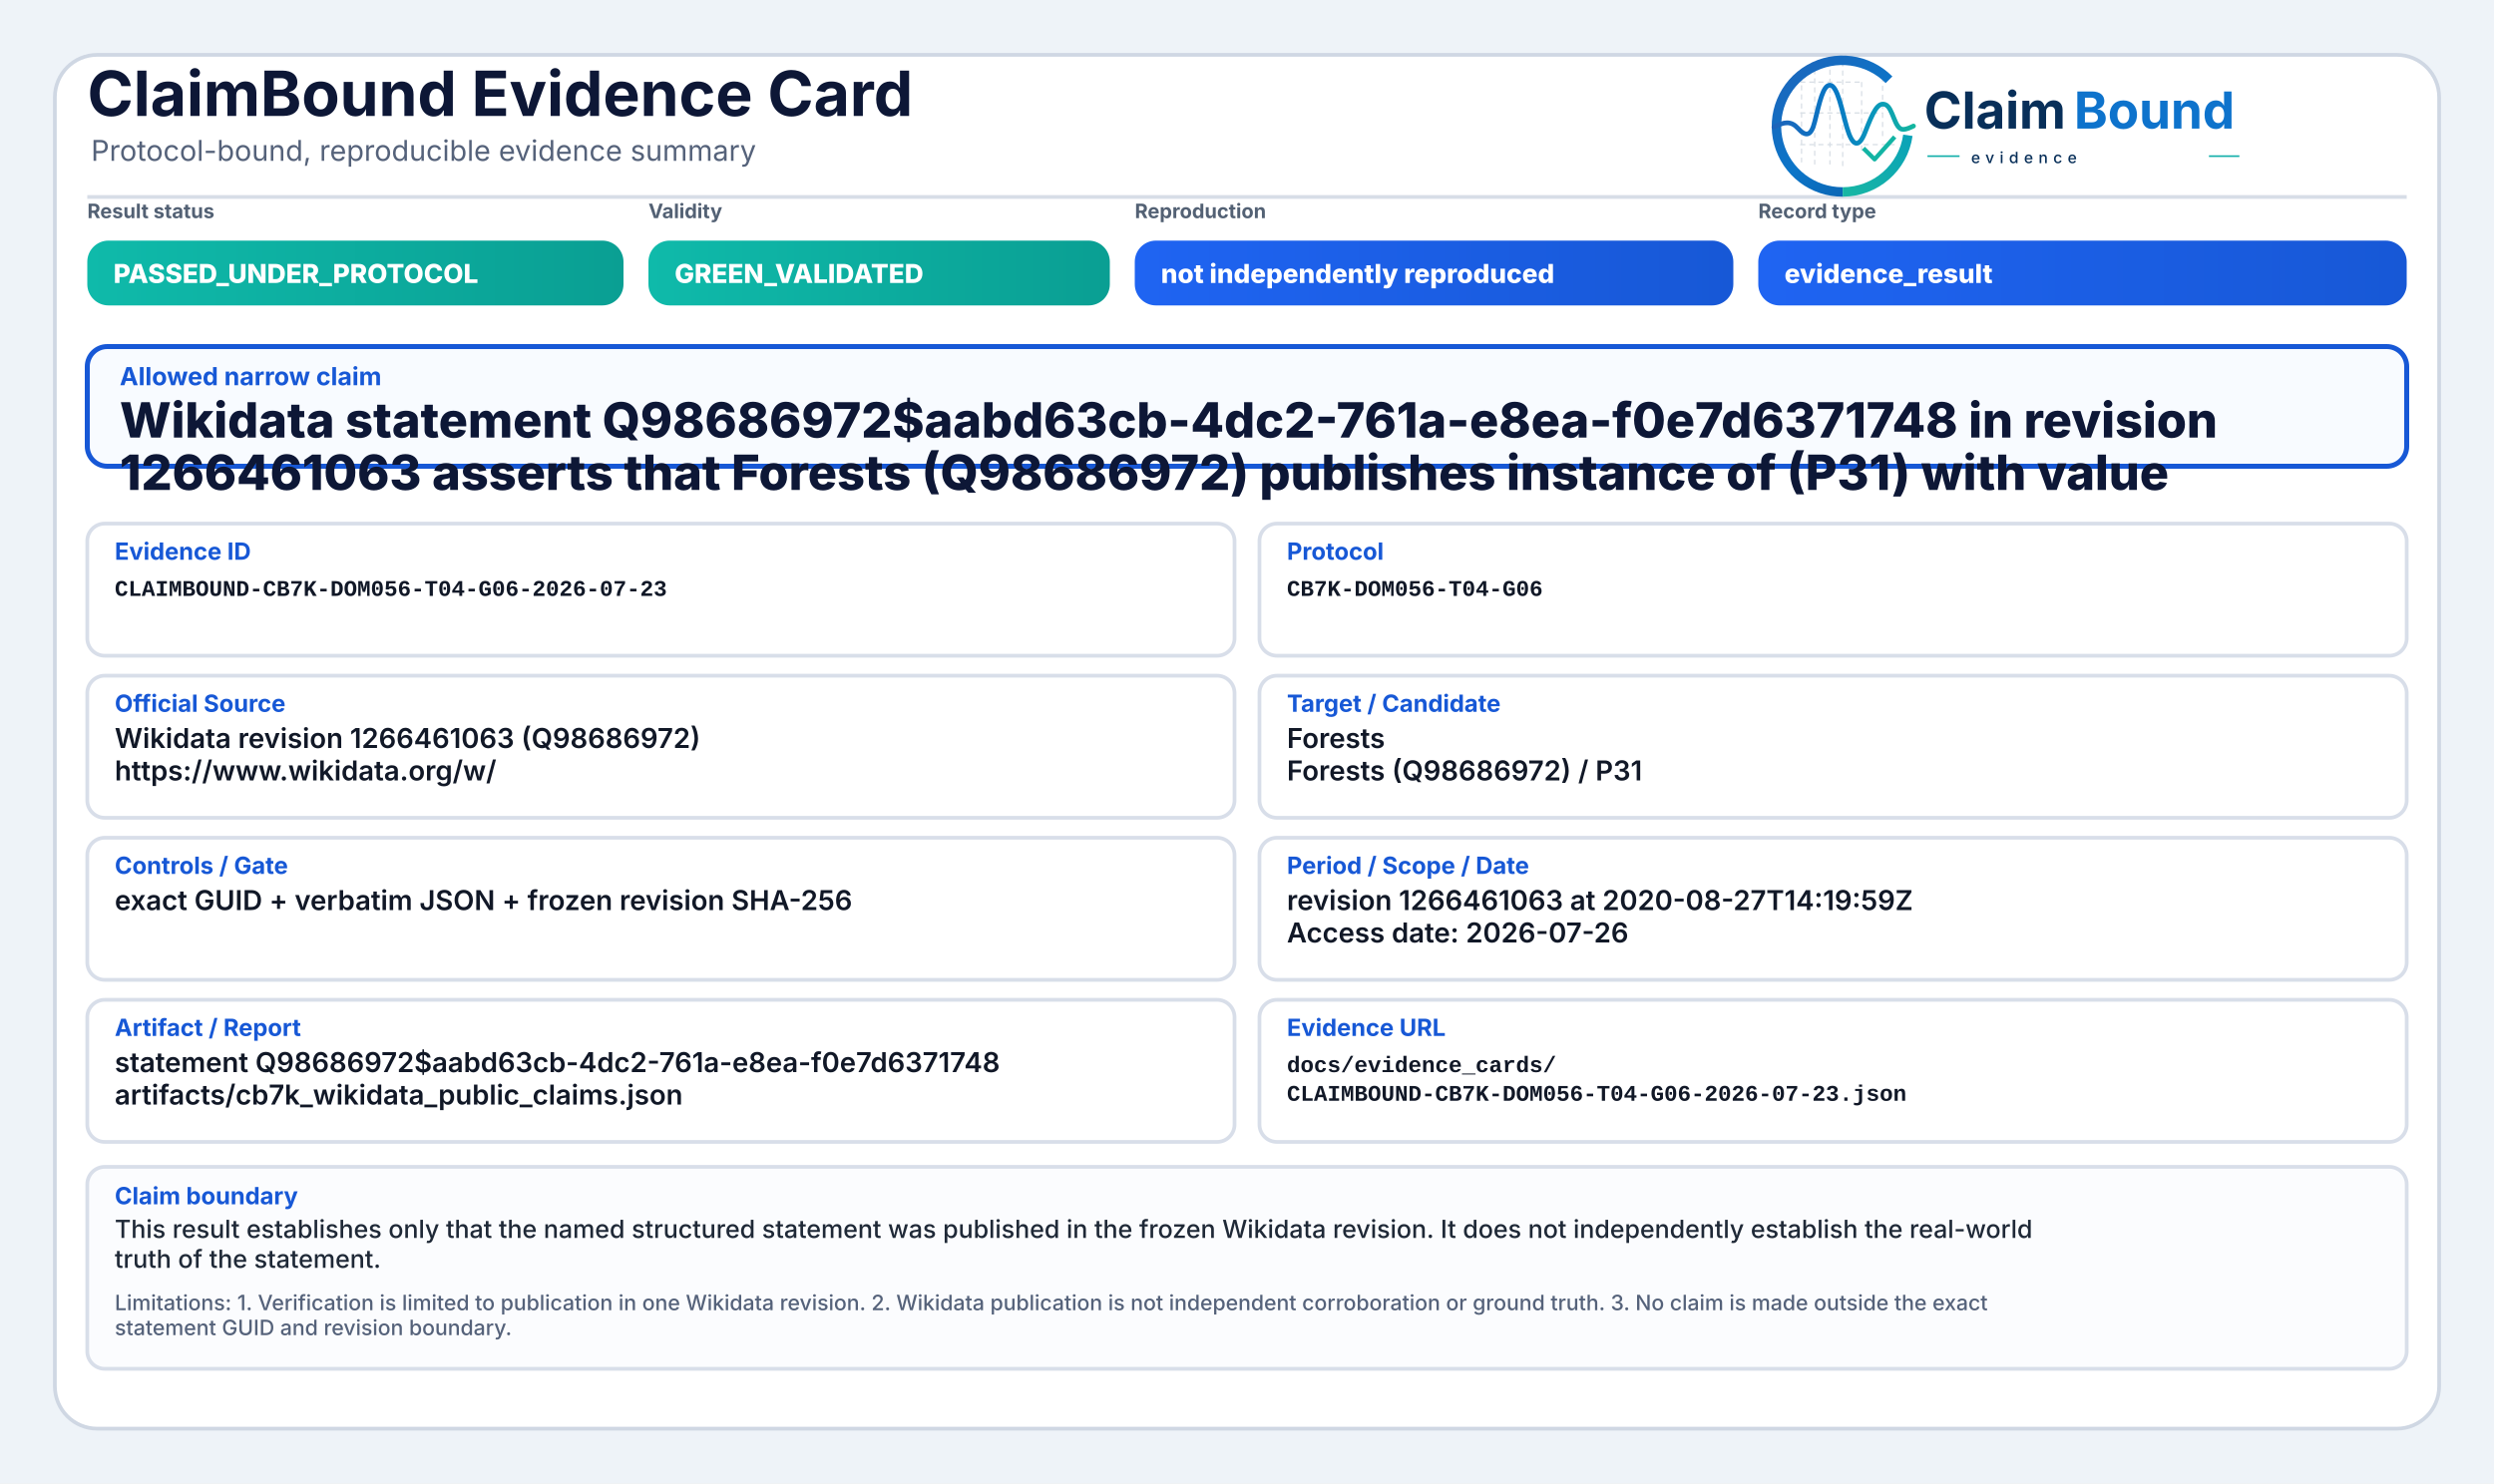
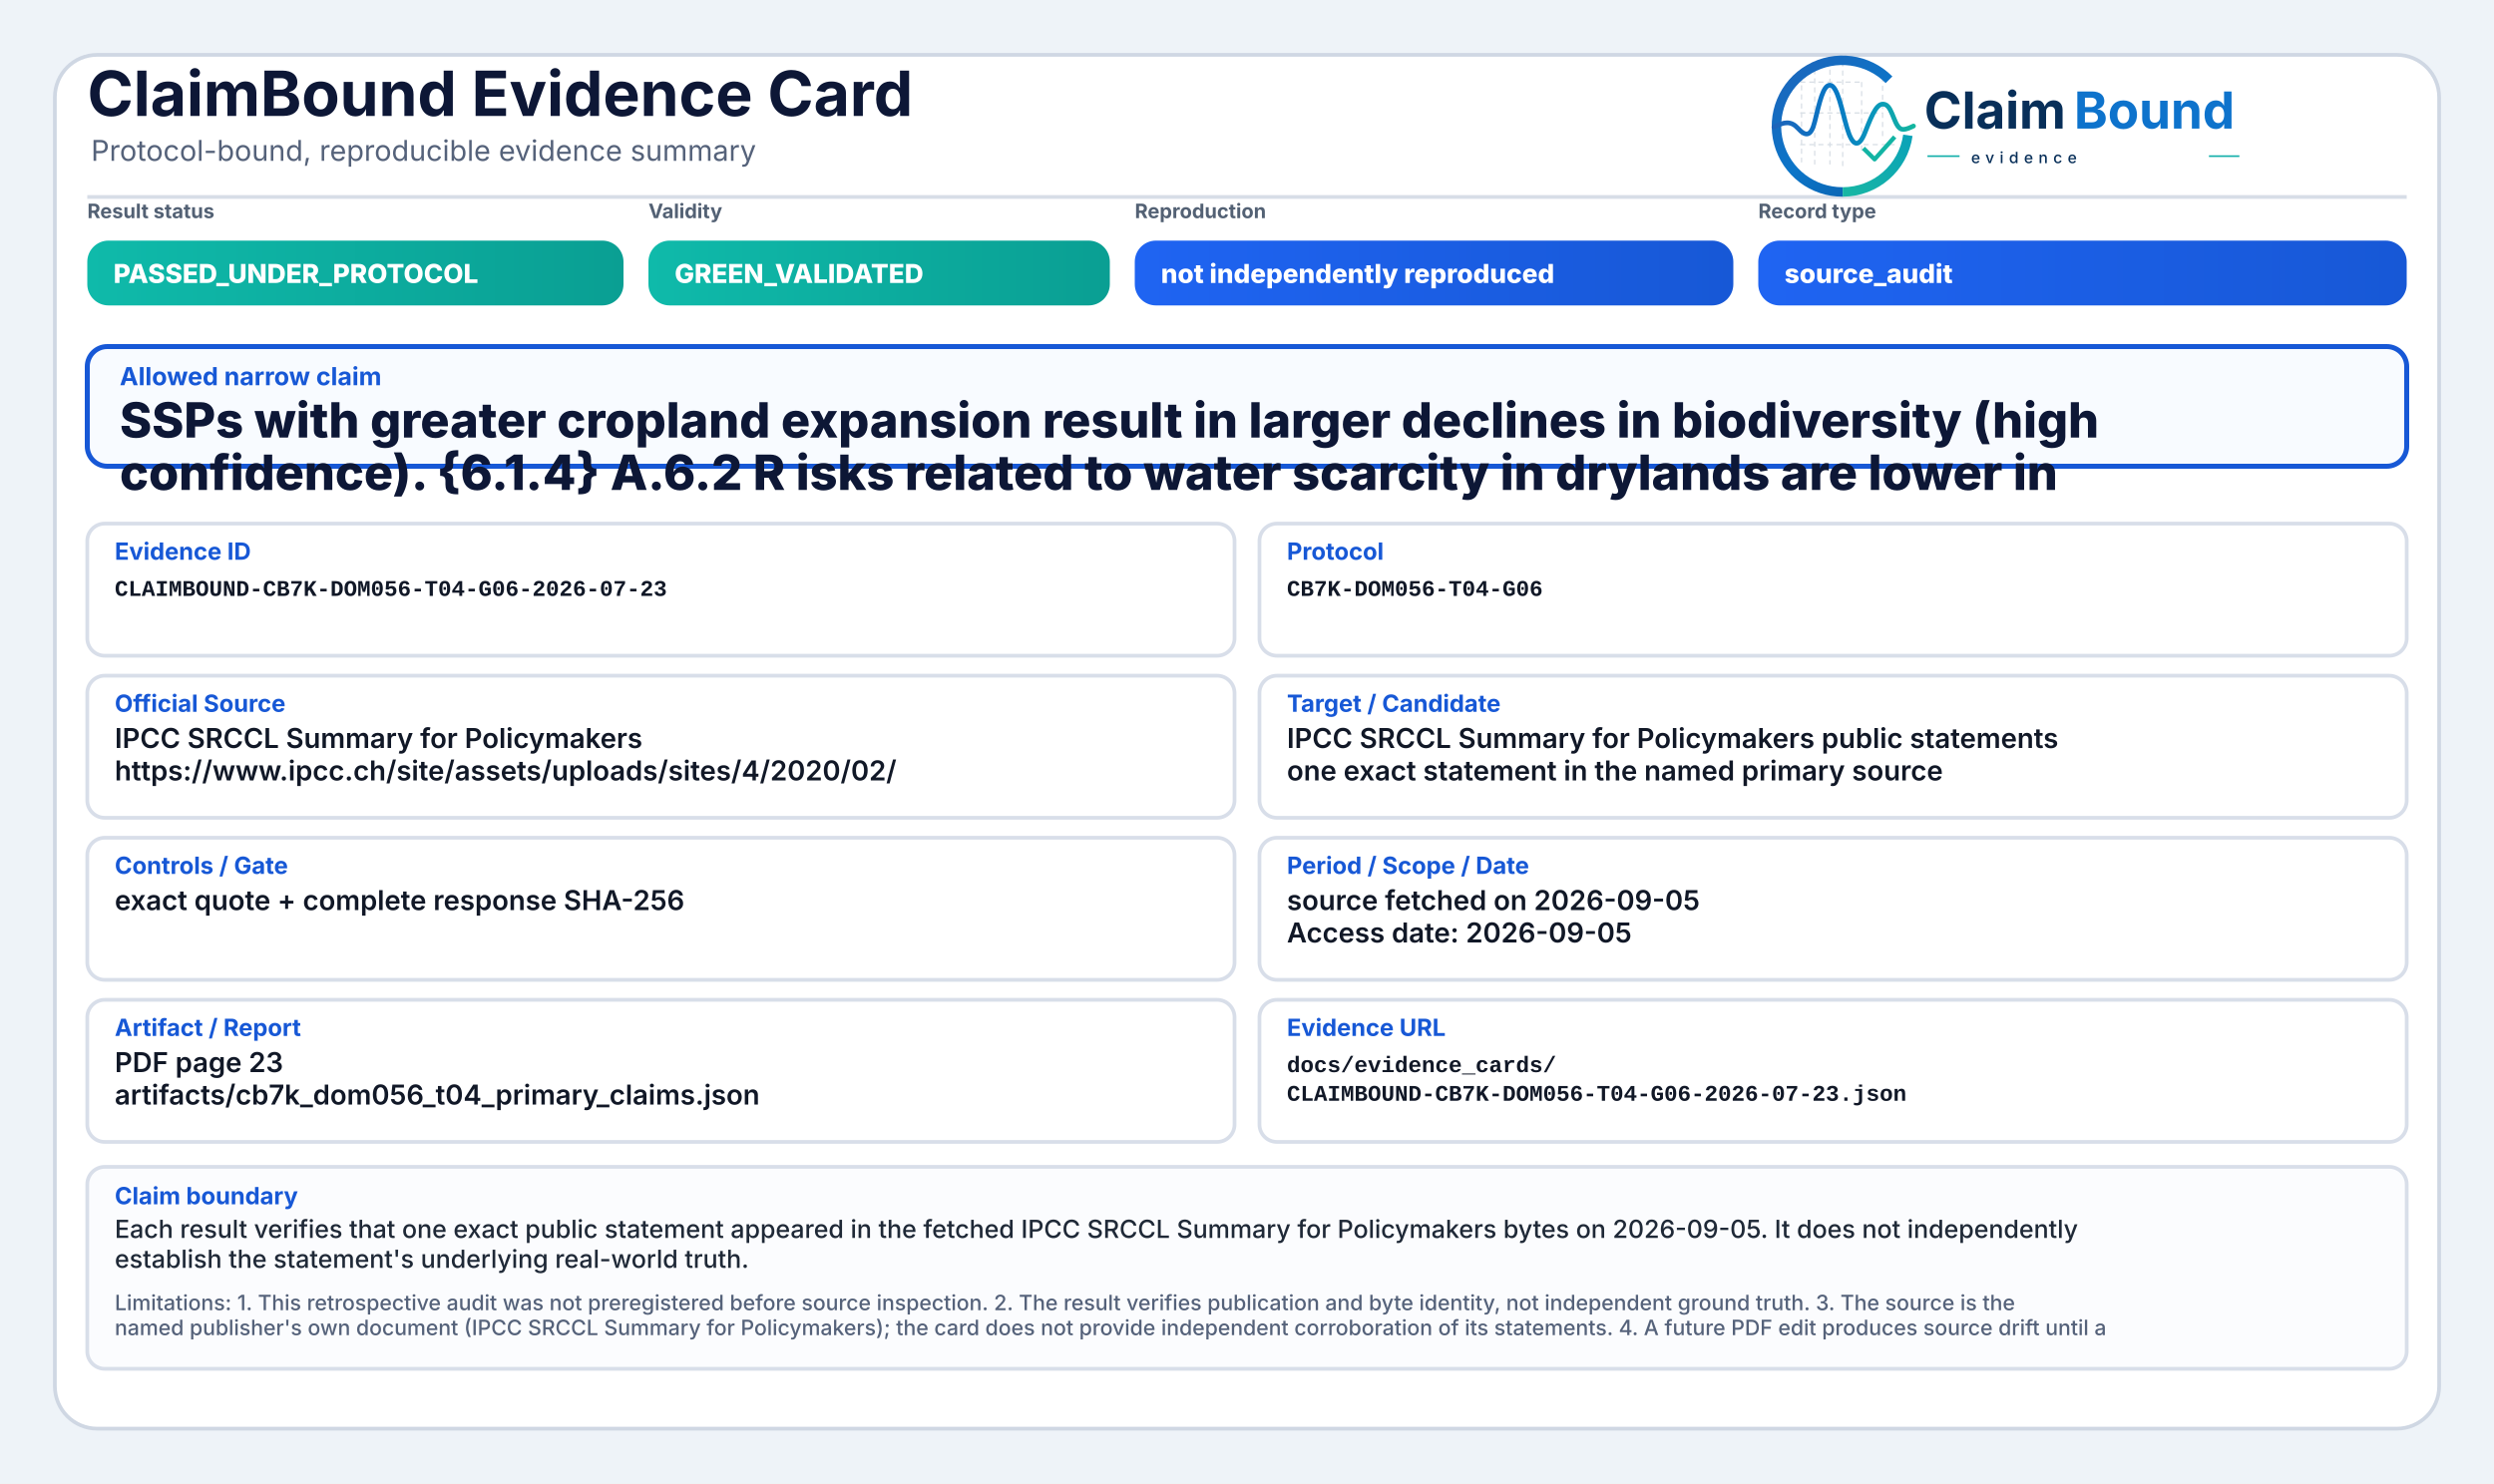
<svg xmlns="http://www.w3.org/2000/svg" width="2000" height="1190" viewBox="0 0 2000 1190" role="img" aria-label="ClaimBound Evidence Card">
  <defs>
    <linearGradient id="greenGrad" x1="0" y1="0" x2="1" y2="0">
      <stop offset="0%" stop-color="#0fbaaa" />
      <stop offset="100%" stop-color="#0a9f93" />
    </linearGradient>
    <linearGradient id="yellowGrad" x1="0" y1="0" x2="1" y2="0">
      <stop offset="0%" stop-color="#fbbf24" />
      <stop offset="100%" stop-color="#d97706" />
    </linearGradient>
    <linearGradient id="amberGrad" x1="0" y1="0" x2="1" y2="0">
      <stop offset="0%" stop-color="#f97316" />
      <stop offset="100%" stop-color="#c2410c" />
    </linearGradient>
    <linearGradient id="redGrad" x1="0" y1="0" x2="1" y2="0">
      <stop offset="0%" stop-color="#ef4444" />
      <stop offset="100%" stop-color="#b91c1c" />
    </linearGradient>
    <linearGradient id="grayGrad" x1="0" y1="0" x2="1" y2="0">
      <stop offset="0%" stop-color="#64748b" />
      <stop offset="100%" stop-color="#475569" />
    </linearGradient>
    <linearGradient id="blueGrad" x1="0" y1="0" x2="1" y2="0">
      <stop offset="0%" stop-color="#1f64f2" />
      <stop offset="100%" stop-color="#1758d6" />
    </linearGradient>
    <linearGradient id="logoRingBlue" x1="73" y1="453" x2="348" y2="793" gradientUnits="userSpaceOnUse">
      <stop offset="0" stop-color="#1E64BA" />
      <stop offset="0.55" stop-color="#0C75C8" />
      <stop offset="1" stop-color="#0A5FAB" />
    </linearGradient>
    <linearGradient id="logoRingTeal" x1="221" y1="792" x2="403" y2="594" gradientUnits="userSpaceOnUse">
      <stop offset="0" stop-color="#18B7A3" />
      <stop offset="1" stop-color="#089EBC" />
    </linearGradient>
    <linearGradient id="logoSignalGradient" x1="61" y1="628" x2="404" y2="628" gradientUnits="userSpaceOnUse">
      <stop offset="0" stop-color="#1E64BA" />
      <stop offset="0.43" stop-color="#0877C4" />
      <stop offset="0.72" stop-color="#0A97BB" />
      <stop offset="1" stop-color="#14B69E" />
    </linearGradient>
  </defs>
  <rect x="0" y="0" width="2000" height="1190" fill="#eef3f8" />
  <rect x="44" y="44" width="1912" height="1102" rx="34" fill="#ffffff" stroke="#cfd7e3" stroke-width="3" />
  <path d="M70 158 H1930" stroke="#d7dde7" stroke-width="3" />
  <text x="70" y="93" font-family="Inter, Segoe UI, Arial, sans-serif" font-size="50" font-weight="750" fill="#0d1736">ClaimBound Evidence Card</text>
  <text x="73" y="129" font-family="Inter, Segoe UI, Arial, sans-serif" font-size="23" font-weight="400" fill="#55627a">Protocol-bound, reproducible evidence summary</text>
  <g aria-label="ClaimBound evidence logo" transform="translate(1415,52) scale(0.33) translate(-40,-478)">
    <g stroke-linecap="butt" stroke-linejoin="round">
      <g stroke="#CBD3DC" stroke-width="3.2" stroke-linecap="round" stroke-dasharray="10 12" opacity="0.72">
        <path d="M130 507V714" />
        <path d="M162 490V719" />
        <path d="M199 491V719" />
        <path d="M230 471V726" />
        <path d="M276 521V690" />
        <path d="M327 508V650" />
        <path d="M128 520H277" />
        <path d="M128 595H327" />
        <path d="M128 672H355" />
      </g>
      <path d="M342.6 514.3A160 160 0 1 0 230 787" fill="none" stroke="url(#logoRingBlue)" stroke-width="23" />
      <path d="M230 787A160 160 0 0 0 388.4 649.3" fill="none" stroke="url(#logoRingTeal)" stroke-width="23" />
      <path d="M63 629.5C87 616.4 104.3 613.6 121.2 632.2C140.7 653.8 153.4 651.6 162.1 616.2C173.8 568.5 182.5 527.5 198.9 527.5C217.5 527.5 228.4 590.6 240.3 630.8C253.4 675.4 268.6 682.8 284.6 641.5C303.5 592.9 315.2 567.6 333.7 574.7C352.6 582 355.7 635.1 376.6 634.9C386.2 634.8 394 630.4 402 626.8" fill="none" stroke="url(#logoSignalGradient)" stroke-width="11.5" stroke-linecap="round" />
      <path d="M284 684.5L307.5 707.7L353 657" fill="none" stroke="#12B4A4" stroke-width="10.5" stroke-linecap="square" />
    </g>
    <text x="428" y="633" font-family="Inter, Segoe UI, Arial, sans-serif" font-size="124" font-weight="750" fill="#082F59" text-rendering="geometricPrecision">Claim</text>
    <text x="792" y="633" font-family="Inter, Segoe UI, Arial, sans-serif" font-size="124" font-weight="750" fill="#0E73CC" text-rendering="geometricPrecision">Bound</text>
    <line x1="436" y1="700" x2="514" y2="700" stroke="#11AFA9" stroke-width="4" />
    <text x="542" y="717" font-family="Inter, Segoe UI, Arial, sans-serif" font-size="38" font-weight="500" letter-spacing="13" fill="#082F59">evidence</text>
    <line x1="1120" y1="700" x2="1194" y2="700" stroke="#11AFA9" stroke-width="4" />
  </g>
  <text x="70" y="175" font-family="Inter, Segoe UI, Arial, sans-serif" font-size="16" font-weight="650" fill="#536174">Result status</text>
  <rect x="70" y="193" width="430" height="52" rx="17" fill="url(#greenGrad)" />
  <text x="91" y="227" font-family="Inter, Segoe UI, Arial, sans-serif" font-size="21" font-weight="800" fill="#ffffff">PASSED_UNDER_PROTOCOL</text>
  <text x="520" y="175" font-family="Inter, Segoe UI, Arial, sans-serif" font-size="16" font-weight="650" fill="#536174">Validity</text>
  <rect x="520" y="193" width="370" height="52" rx="17" fill="url(#greenGrad)" />
  <text x="541" y="227" font-family="Inter, Segoe UI, Arial, sans-serif" font-size="21" font-weight="800" fill="#ffffff">GREEN_VALIDATED</text>
  <text x="910" y="175" font-family="Inter, Segoe UI, Arial, sans-serif" font-size="16" font-weight="650" fill="#536174">Reproduction</text>
  <rect x="910" y="193" width="480" height="52" rx="17" fill="url(#blueGrad)" />
  <text x="931" y="227" font-family="Inter, Segoe UI, Arial, sans-serif" font-size="21" font-weight="800" fill="#ffffff">not independently reproduced</text>
  <text x="1410" y="175" font-family="Inter, Segoe UI, Arial, sans-serif" font-size="16" font-weight="650" fill="#536174">Record type</text>
  <rect x="1410" y="193" width="520" height="52" rx="17" fill="url(#blueGrad)" />
-   <text x="1431" y="227" font-family="Inter, Segoe UI, Arial, sans-serif" font-size="21" font-weight="800" fill="#ffffff">evidence_result</text>
+   <text x="1431" y="227" font-family="Inter, Segoe UI, Arial, sans-serif" font-size="21" font-weight="800" fill="#ffffff">source_audit</text>
  <rect x="70" y="278" width="1860" height="96" rx="16" fill="#f8fbff" stroke="#1758d6" stroke-width="4" />
  <text x="96" y="309" font-family="Inter, Segoe UI, Arial, sans-serif" font-size="20" font-weight="750" fill="#1758d6">Allowed narrow claim</text>
-   <text x="96" y="351" font-family="Inter, Segoe UI, Arial, sans-serif" font-size="39" font-weight="800" fill="#0d1736">Wikidata statement Q98686972$aabd63cb-4dc2-761a-e8ea-f0e7d6371748 in revision</text>
-   <text x="96" y="393" font-family="Inter, Segoe UI, Arial, sans-serif" font-size="39" font-weight="800" fill="#0d1736">1266461063 asserts that Forests (Q98686972) publishes instance of (P31) with value</text>
+   <text x="96" y="351" font-family="Inter, Segoe UI, Arial, sans-serif" font-size="39" font-weight="800" fill="#0d1736">SSPs with greater cropland expansion result in larger declines in biodiversity (high</text>
+   <text x="96" y="393" font-family="Inter, Segoe UI, Arial, sans-serif" font-size="39" font-weight="800" fill="#0d1736">confidence). {6.1.4} A.6.2 R isks related to water scarcity in drylands are lower in</text>
  <rect x="70" y="420" width="920" height="106" rx="14" fill="#ffffff" stroke="#d8dee9" stroke-width="3" />
  <text x="92" y="449" font-family="Inter, Segoe UI, Arial, sans-serif" font-size="19" font-weight="750" fill="#1758d6">Evidence ID</text>
  <text x="92" y="478" font-family="SFMono-Regular, Consolas, Liberation Mono, monospace" font-size="18" font-weight="600" fill="#111827">CLAIMBOUND-CB7K-DOM056-T04-G06-2026-07-23</text>
  <rect x="1010" y="420" width="920" height="106" rx="14" fill="#ffffff" stroke="#d8dee9" stroke-width="3" />
  <text x="1032" y="449" font-family="Inter, Segoe UI, Arial, sans-serif" font-size="19" font-weight="750" fill="#1758d6">Protocol</text>
  <text x="1032" y="478" font-family="SFMono-Regular, Consolas, Liberation Mono, monospace" font-size="18" font-weight="600" fill="#111827">CB7K-DOM056-T04-G06</text>
  <rect x="70" y="542" width="920" height="114" rx="14" fill="#ffffff" stroke="#d8dee9" stroke-width="3" />
  <text x="92" y="571" font-family="Inter, Segoe UI, Arial, sans-serif" font-size="19" font-weight="750" fill="#1758d6">Official Source</text>
-   <text x="92" y="600" font-family="Inter, Segoe UI, Arial, sans-serif" font-size="22" font-weight="600" fill="#111827">Wikidata revision 1266461063 (Q98686972)</text>
-   <text x="92" y="626" font-family="Inter, Segoe UI, Arial, sans-serif" font-size="22" font-weight="600" fill="#111827">https://www.wikidata.org/w/</text>
+   <text x="92" y="600" font-family="Inter, Segoe UI, Arial, sans-serif" font-size="22" font-weight="600" fill="#111827">IPCC SRCCL Summary for Policymakers</text>
+   <text x="92" y="626" font-family="Inter, Segoe UI, Arial, sans-serif" font-size="22" font-weight="600" fill="#111827">https://www.ipcc.ch/site/assets/uploads/sites/4/2020/02/</text>
  <rect x="1010" y="542" width="920" height="114" rx="14" fill="#ffffff" stroke="#d8dee9" stroke-width="3" />
  <text x="1032" y="571" font-family="Inter, Segoe UI, Arial, sans-serif" font-size="19" font-weight="750" fill="#1758d6">Target / Candidate</text>
-   <text x="1032" y="600" font-family="Inter, Segoe UI, Arial, sans-serif" font-size="22" font-weight="600" fill="#111827">Forests</text>
-   <text x="1032" y="626" font-family="Inter, Segoe UI, Arial, sans-serif" font-size="22" font-weight="600" fill="#111827">Forests (Q98686972) / P31</text>
+   <text x="1032" y="600" font-family="Inter, Segoe UI, Arial, sans-serif" font-size="22" font-weight="600" fill="#111827">IPCC SRCCL Summary for Policymakers public statements</text>
+   <text x="1032" y="626" font-family="Inter, Segoe UI, Arial, sans-serif" font-size="22" font-weight="600" fill="#111827">one exact statement in the named primary source</text>
  <rect x="70" y="672" width="920" height="114" rx="14" fill="#ffffff" stroke="#d8dee9" stroke-width="3" />
  <text x="92" y="701" font-family="Inter, Segoe UI, Arial, sans-serif" font-size="19" font-weight="750" fill="#1758d6">Controls / Gate</text>
-   <text x="92" y="730" font-family="Inter, Segoe UI, Arial, sans-serif" font-size="22" font-weight="600" fill="#111827">exact GUID + verbatim JSON + frozen revision SHA-256</text>
+   <text x="92" y="730" font-family="Inter, Segoe UI, Arial, sans-serif" font-size="22" font-weight="600" fill="#111827">exact quote + complete response SHA-256</text>
  <rect x="1010" y="672" width="920" height="114" rx="14" fill="#ffffff" stroke="#d8dee9" stroke-width="3" />
  <text x="1032" y="701" font-family="Inter, Segoe UI, Arial, sans-serif" font-size="19" font-weight="750" fill="#1758d6">Period / Scope / Date</text>
-   <text x="1032" y="730" font-family="Inter, Segoe UI, Arial, sans-serif" font-size="22" font-weight="600" fill="#111827">revision 1266461063 at 2020-08-27T14:19:59Z</text>
-   <text x="1032" y="756" font-family="Inter, Segoe UI, Arial, sans-serif" font-size="22" font-weight="600" fill="#111827">Access date: 2026-07-26</text>
+   <text x="1032" y="730" font-family="Inter, Segoe UI, Arial, sans-serif" font-size="22" font-weight="600" fill="#111827">source fetched on 2026-09-05</text>
+   <text x="1032" y="756" font-family="Inter, Segoe UI, Arial, sans-serif" font-size="22" font-weight="600" fill="#111827">Access date: 2026-09-05</text>
  <rect x="70" y="802" width="920" height="114" rx="14" fill="#ffffff" stroke="#d8dee9" stroke-width="3" />
  <text x="92" y="831" font-family="Inter, Segoe UI, Arial, sans-serif" font-size="19" font-weight="750" fill="#1758d6">Artifact / Report</text>
-   <text x="92" y="860" font-family="Inter, Segoe UI, Arial, sans-serif" font-size="22" font-weight="600" fill="#111827">statement Q98686972$aabd63cb-4dc2-761a-e8ea-f0e7d6371748</text>
-   <text x="92" y="886" font-family="Inter, Segoe UI, Arial, sans-serif" font-size="22" font-weight="600" fill="#111827">artifacts/cb7k_wikidata_public_claims.json</text>
+   <text x="92" y="860" font-family="Inter, Segoe UI, Arial, sans-serif" font-size="22" font-weight="600" fill="#111827">PDF page 23</text>
+   <text x="92" y="886" font-family="Inter, Segoe UI, Arial, sans-serif" font-size="22" font-weight="600" fill="#111827">artifacts/cb7k_dom056_t04_primary_claims.json</text>
  <rect x="1010" y="802" width="920" height="114" rx="14" fill="#ffffff" stroke="#d8dee9" stroke-width="3" />
  <text x="1032" y="831" font-family="Inter, Segoe UI, Arial, sans-serif" font-size="19" font-weight="750" fill="#1758d6">Evidence URL</text>
  <text x="1032" y="860" font-family="SFMono-Regular, Consolas, Liberation Mono, monospace" font-size="18" font-weight="600" fill="#111827">docs/evidence_cards/</text>
  <text x="1032" y="883" font-family="SFMono-Regular, Consolas, Liberation Mono, monospace" font-size="18" font-weight="600" fill="#111827">CLAIMBOUND-CB7K-DOM056-T04-G06-2026-07-23.json</text>
  <rect x="70" y="936" width="1860" height="162" rx="14" fill="#fbfcfe" stroke="#d8dee9" stroke-width="3" />
  <text x="92" y="966" font-family="Inter, Segoe UI, Arial, sans-serif" font-size="19" font-weight="750" fill="#1758d6">Claim boundary</text>
-   <text x="92" y="993" font-family="Inter, Segoe UI, Arial, sans-serif" font-size="20" font-weight="500" fill="#1f2937">This result establishes only that the named structured statement was published in the frozen Wikidata revision. It does not independently establish the real-world</text>
-   <text x="92" y="1017" font-family="Inter, Segoe UI, Arial, sans-serif" font-size="20" font-weight="500" fill="#1f2937">truth of the statement.</text>
-   <text x="92" y="1051" font-family="Inter, Segoe UI, Arial, sans-serif" font-size="17" font-weight="500" fill="#55627a">Limitations: 1. Verification is limited to publication in one Wikidata revision. 2. Wikidata publication is not independent corroboration or ground truth. 3. No claim is made outside the exact</text>
-   <text x="92" y="1071" font-family="Inter, Segoe UI, Arial, sans-serif" font-size="17" font-weight="500" fill="#55627a">statement GUID and revision boundary.</text>
+   <text x="92" y="993" font-family="Inter, Segoe UI, Arial, sans-serif" font-size="20" font-weight="500" fill="#1f2937">Each result verifies that one exact public statement appeared in the fetched IPCC SRCCL Summary for Policymakers bytes on 2026-09-05. It does not independently</text>
+   <text x="92" y="1017" font-family="Inter, Segoe UI, Arial, sans-serif" font-size="20" font-weight="500" fill="#1f2937">establish the statement's underlying real-world truth.</text>
+   <text x="92" y="1051" font-family="Inter, Segoe UI, Arial, sans-serif" font-size="17" font-weight="500" fill="#55627a">Limitations: 1. This retrospective audit was not preregistered before source inspection. 2. The result verifies publication and byte identity, not independent ground truth. 3. The source is the</text>
+   <text x="92" y="1071" font-family="Inter, Segoe UI, Arial, sans-serif" font-size="17" font-weight="500" fill="#55627a">named publisher's own document (IPCC SRCCL Summary for Policymakers); the card does not provide independent corroboration of its statements. 4. A future PDF edit produces source drift until a</text>
</svg>
